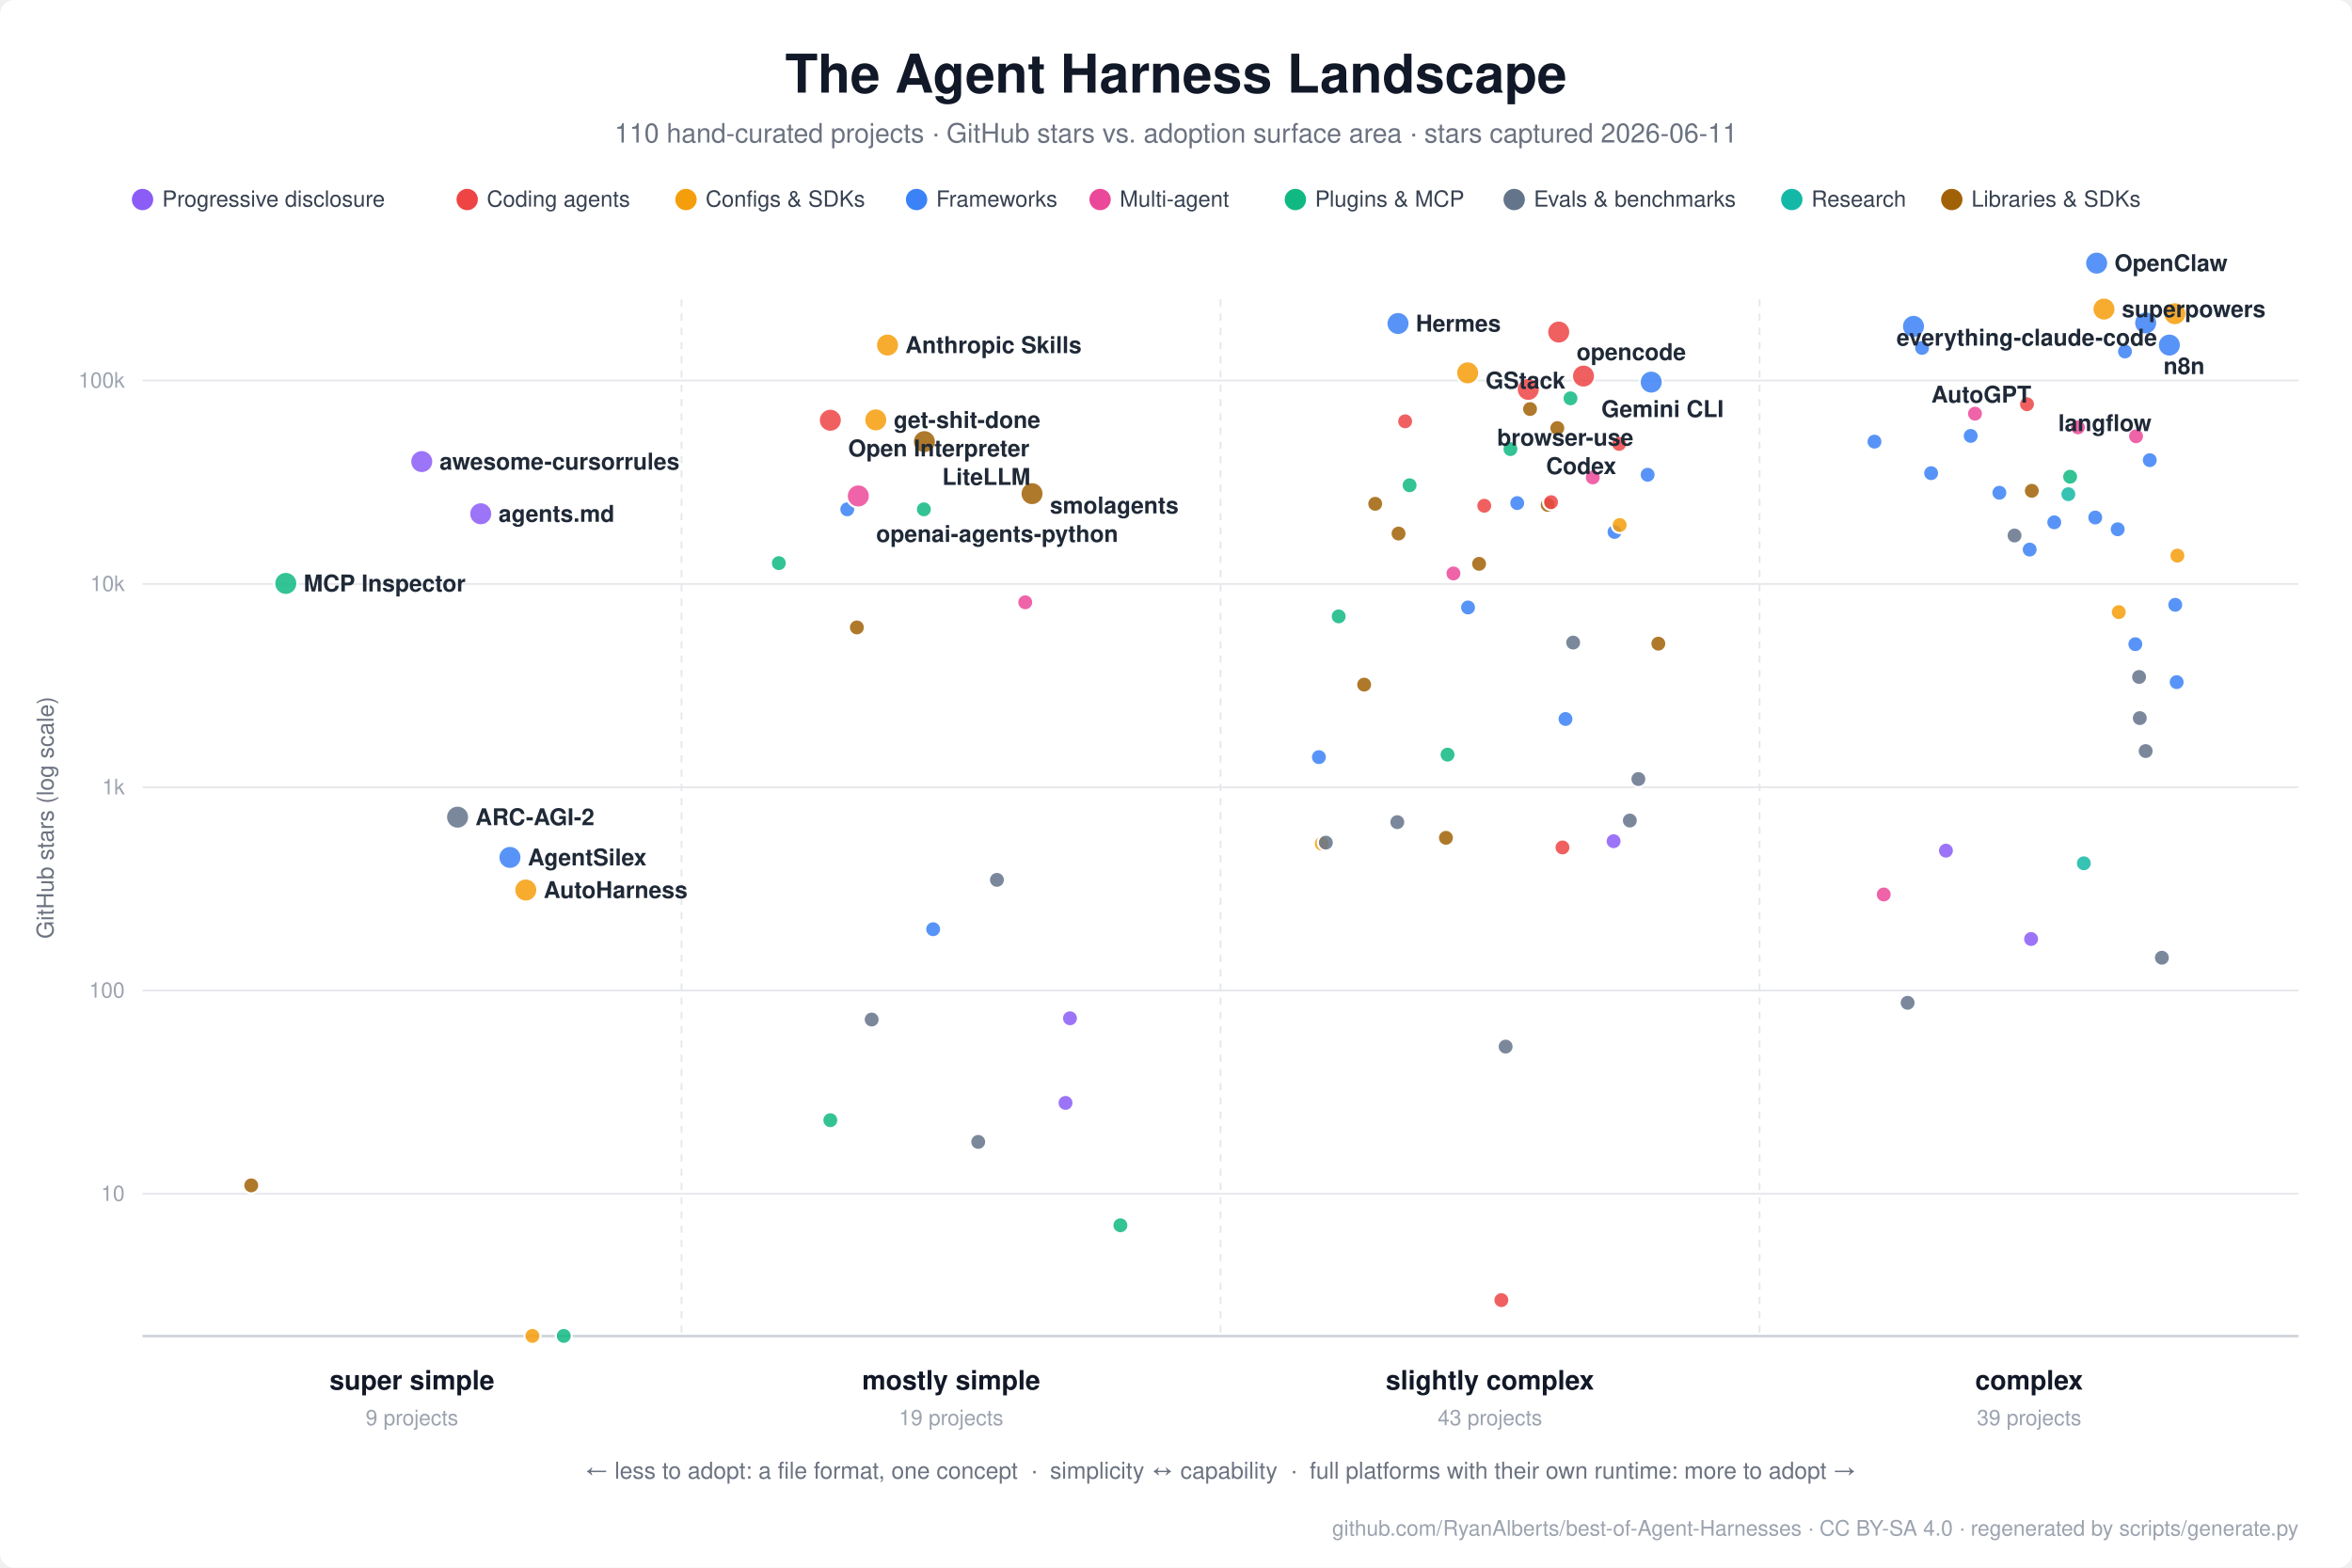
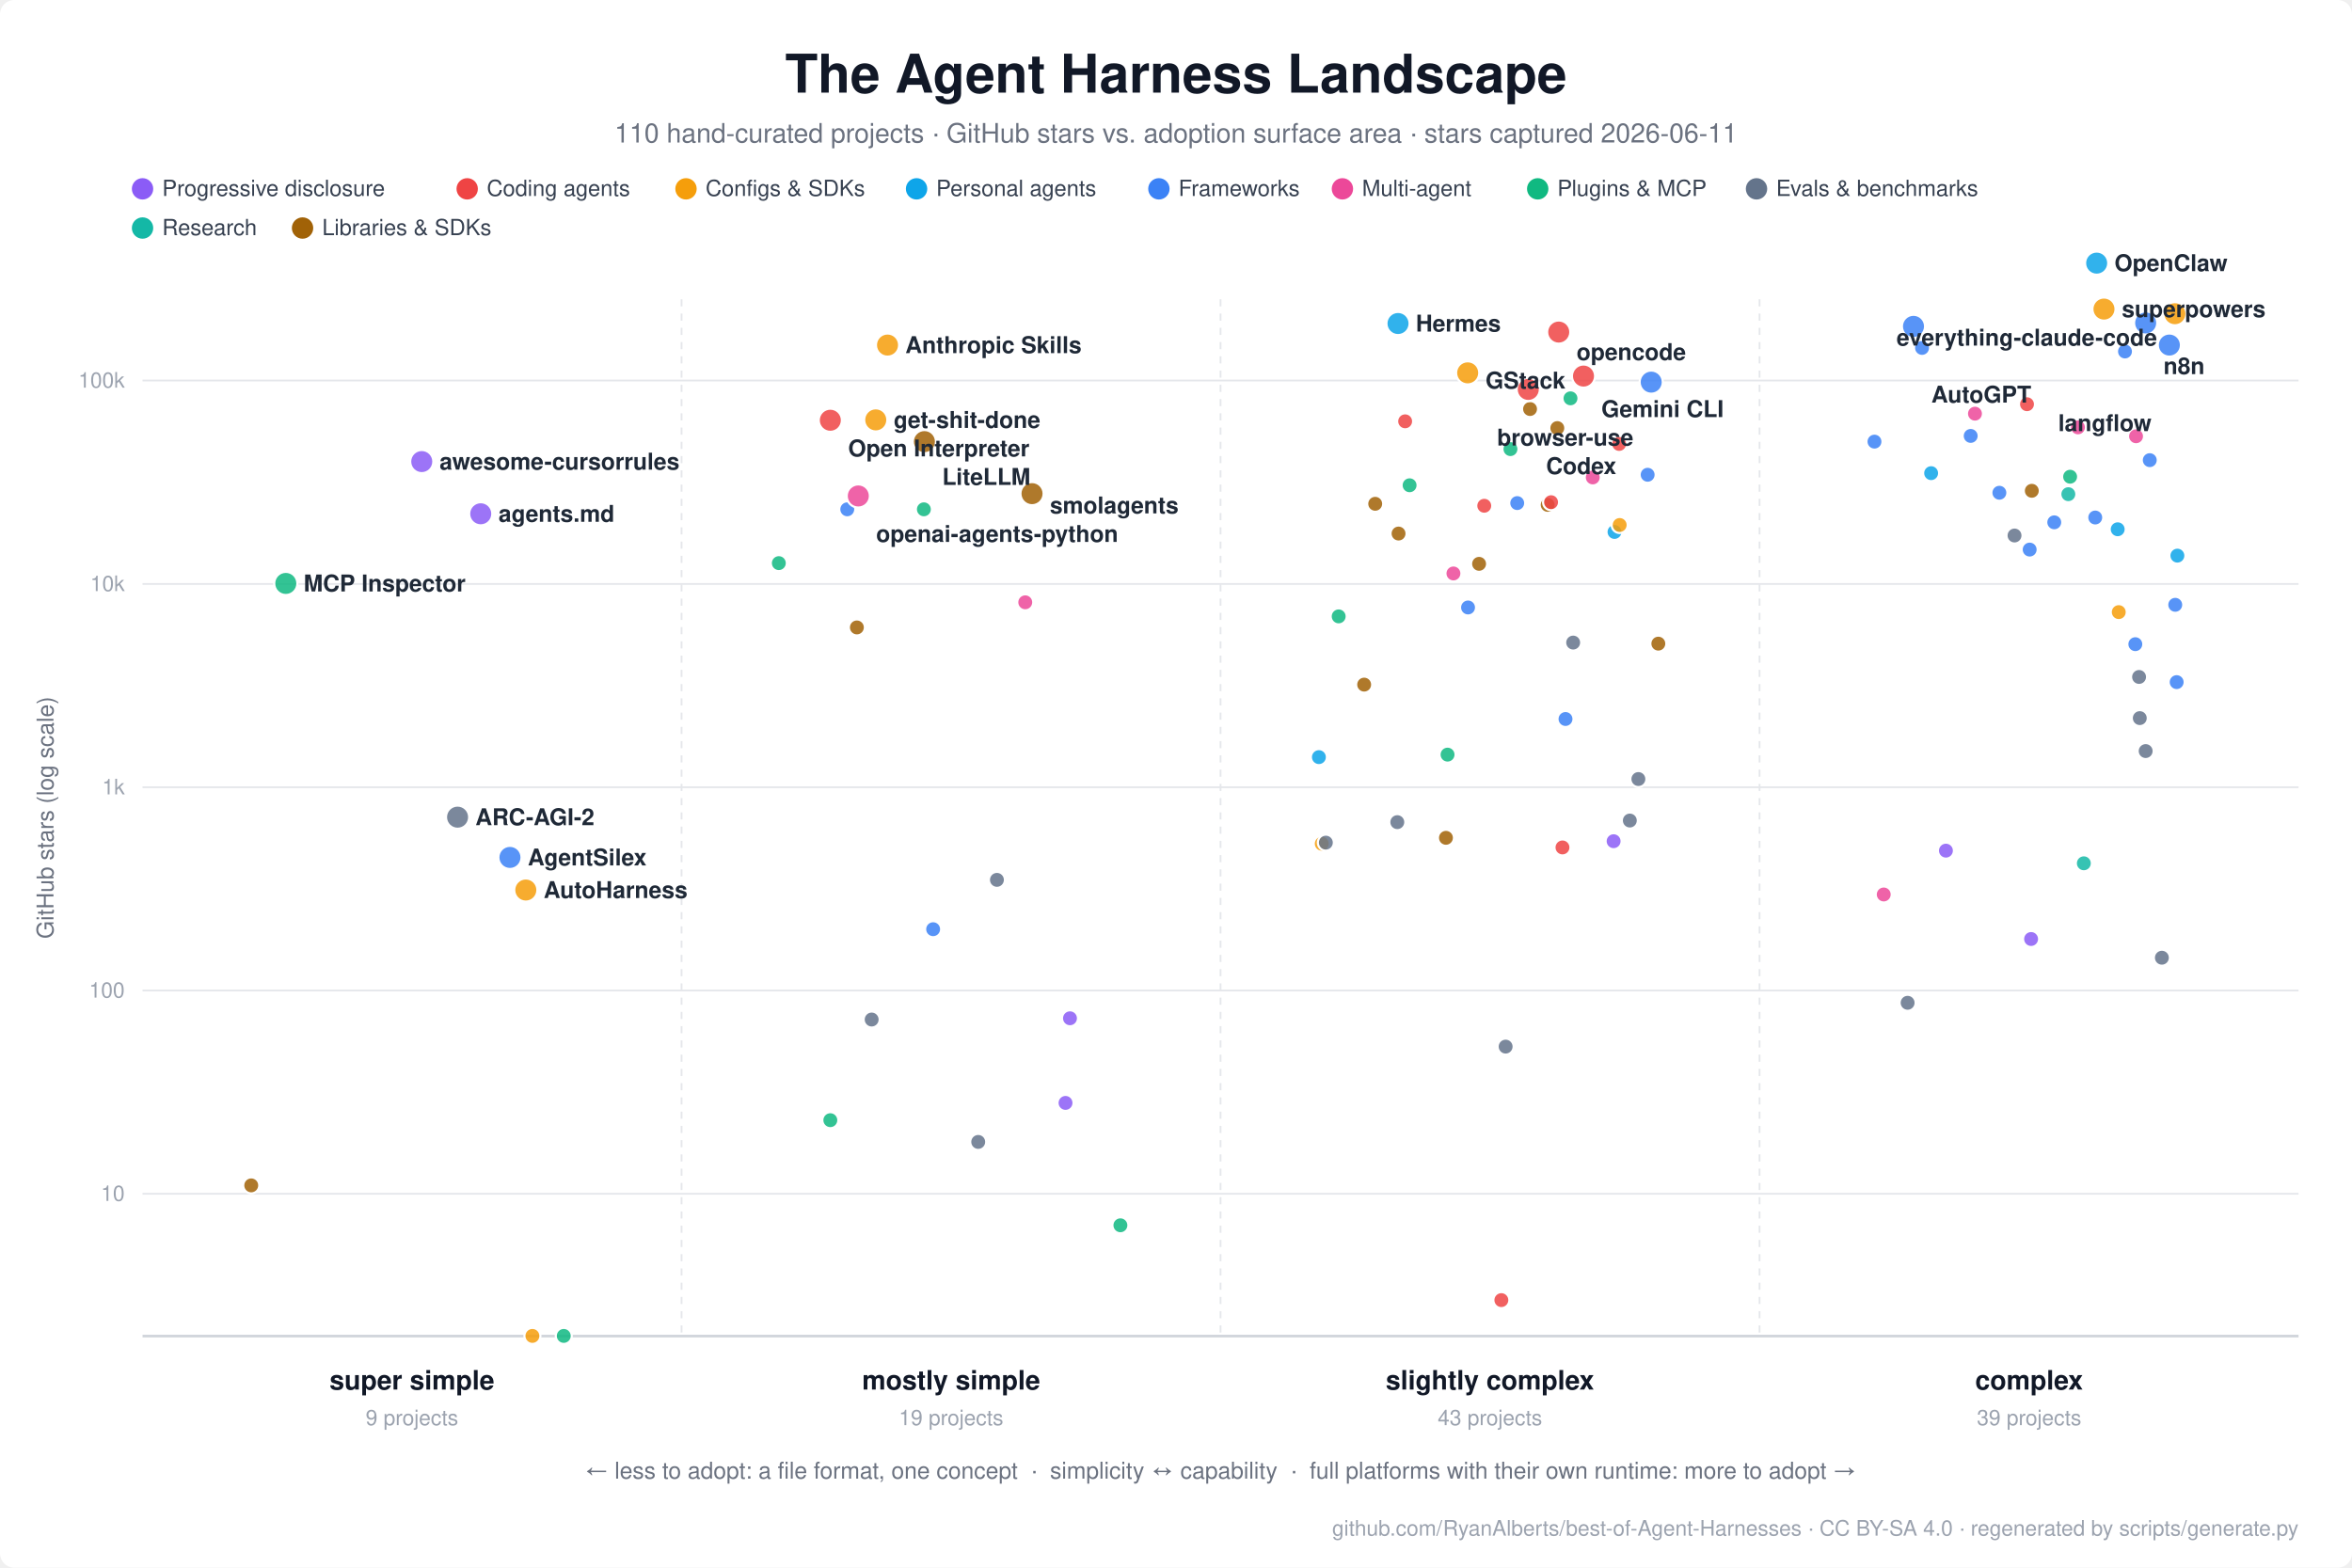
<svg xmlns="http://www.w3.org/2000/svg" viewBox="0 0 1320 880" font-family="-apple-system, 'Segoe UI', Helvetica, Arial, sans-serif">
  <rect width="1320" height="880" fill="#ffffff" rx="8" />
  <text x="660.0" y="52" text-anchor="middle" font-size="30" font-weight="700" fill="#111827">The Agent Harness Landscape</text>
  <text x="660.0" y="80" text-anchor="middle" font-size="15" fill="#6b7280">110 hand-curated projects · GitHub stars vs. adoption surface area · stars captured 2026-06-11</text>
-   <circle cx="80" cy="112" r="6" fill="#8b5cf6" />
-   <text x="91" y="116" font-size="12.5" fill="#374151">Progressive disclosure</text>
-   <circle cx="262.2" cy="112" r="6" fill="#ef4444" />
-   <text x="273.2" y="116" font-size="12.5" fill="#374151">Coding agents</text>
-   <circle cx="385.0" cy="112" r="6" fill="#f59e0b" />
-   <text x="396.0" y="116" font-size="12.5" fill="#374151">Configs &amp; SDKs</text>
-   <circle cx="514.4" cy="112" r="6" fill="#3b82f6" />
-   <text x="525.4" y="116" font-size="12.5" fill="#374151">Frameworks</text>
-   <circle cx="617.4" cy="112" r="6" fill="#ec4899" />
-   <text x="628.4" y="116" font-size="12.5" fill="#374151">Multi-agent</text>
-   <circle cx="727.0" cy="112" r="6" fill="#10b981" />
-   <text x="738.0" y="116" font-size="12.5" fill="#374151">Plugins &amp; MCP</text>
-   <circle cx="849.8" cy="112" r="6" fill="#64748b" />
-   <text x="860.8" y="116" font-size="12.5" fill="#374151">Evals &amp; benchmarks</text>
-   <circle cx="1005.6" cy="112" r="6" fill="#14b8a6" />
-   <text x="1016.6" y="116" font-size="12.5" fill="#374151">Research</text>
-   <circle cx="1095.4" cy="112" r="6" fill="#a16207" />
-   <text x="1106.4" y="116" font-size="12.5" fill="#374151">Libraries &amp; SDKs</text>
+   <circle cx="80" cy="106" r="6" fill="#8b5cf6" />
+   <text x="91" y="110" font-size="12.5" fill="#374151">Progressive disclosure</text>
+   <circle cx="262.2" cy="106" r="6" fill="#ef4444" />
+   <text x="273.2" y="110" font-size="12.5" fill="#374151">Coding agents</text>
+   <circle cx="385.0" cy="106" r="6" fill="#f59e0b" />
+   <text x="396.0" y="110" font-size="12.5" fill="#374151">Configs &amp; SDKs</text>
+   <circle cx="514.4" cy="106" r="6" fill="#0ea5e9" />
+   <text x="525.4" y="110" font-size="12.5" fill="#374151">Personal agents</text>
+   <circle cx="650.4" cy="106" r="6" fill="#3b82f6" />
+   <text x="661.4" y="110" font-size="12.5" fill="#374151">Frameworks</text>
+   <circle cx="753.4" cy="106" r="6" fill="#ec4899" />
+   <text x="764.4" y="110" font-size="12.5" fill="#374151">Multi-agent</text>
+   <circle cx="863.0" cy="106" r="6" fill="#10b981" />
+   <text x="874.0" y="110" font-size="12.5" fill="#374151">Plugins &amp; MCP</text>
+   <circle cx="985.8" cy="106" r="6" fill="#64748b" />
+   <text x="996.8" y="110" font-size="12.5" fill="#374151">Evals &amp; benchmarks</text>
+   <circle cx="80" cy="128" r="6" fill="#14b8a6" />
+   <text x="91" y="132" font-size="12.5" fill="#374151">Research</text>
+   <circle cx="169.8" cy="128" r="6" fill="#a16207" />
+   <text x="180.8" y="132" font-size="12.5" fill="#374151">Libraries &amp; SDKs</text>
  <line x1="80" y1="670.1" x2="1290" y2="670.1" stroke="#e5e7eb" stroke-width="1" />
  <text x="70" y="674.1" text-anchor="end" font-size="12" fill="#9ca3af">10</text>
  <line x1="80" y1="556.0" x2="1290" y2="556.0" stroke="#e5e7eb" stroke-width="1" />
  <text x="70" y="560.0" text-anchor="end" font-size="12" fill="#9ca3af">100</text>
  <line x1="80" y1="441.9" x2="1290" y2="441.9" stroke="#e5e7eb" stroke-width="1" />
  <text x="70" y="445.9" text-anchor="end" font-size="12" fill="#9ca3af">1k</text>
  <line x1="80" y1="327.8" x2="1290" y2="327.8" stroke="#e5e7eb" stroke-width="1" />
  <text x="70" y="331.8" text-anchor="end" font-size="12" fill="#9ca3af">10k</text>
  <line x1="80" y1="213.6" x2="1290" y2="213.6" stroke="#e5e7eb" stroke-width="1" />
  <text x="70" y="217.6" text-anchor="end" font-size="12" fill="#9ca3af">100k</text>
  <text x="30" y="459" font-size="13" fill="#6b7280" transform="rotate(-90 30 459)" text-anchor="middle">GitHub stars (log scale)</text>
  <text x="231.2" y="780" text-anchor="middle" font-size="15" font-weight="600" fill="#111827">super simple</text>
  <text x="231.2" y="800" text-anchor="middle" font-size="12" fill="#9ca3af">9 projects</text>
  <line x1="382.5" y1="168" x2="382.5" y2="750" stroke="#e5e7eb" stroke-width="1" stroke-dasharray="4 4" />
  <text x="533.8" y="780" text-anchor="middle" font-size="15" font-weight="600" fill="#111827">mostly simple</text>
  <text x="533.8" y="800" text-anchor="middle" font-size="12" fill="#9ca3af">19 projects</text>
  <line x1="685.0" y1="168" x2="685.0" y2="750" stroke="#e5e7eb" stroke-width="1" stroke-dasharray="4 4" />
  <text x="836.2" y="780" text-anchor="middle" font-size="15" font-weight="600" fill="#111827">slightly complex</text>
  <text x="836.2" y="800" text-anchor="middle" font-size="12" fill="#9ca3af">43 projects</text>
  <line x1="987.5" y1="168" x2="987.5" y2="750" stroke="#e5e7eb" stroke-width="1" stroke-dasharray="4 4" />
  <text x="1138.8" y="780" text-anchor="middle" font-size="15" font-weight="600" fill="#111827">complex</text>
  <text x="1138.8" y="800" text-anchor="middle" font-size="12" fill="#9ca3af">39 projects</text>
  <line x1="80" y1="750" x2="1290" y2="750" stroke="#d1d5db" stroke-width="1.5" />
  <text x="685.0" y="830" text-anchor="middle" font-size="13" fill="#6b7280">←  less to adopt: a file format, one concept  ·  simplicity ↔ capability  ·  full platforms with their own runtime: more to adopt  →</text>
  <circle cx="316.4" cy="749.9" r="4.5" fill="#10b981" fill-opacity="0.85" stroke="#ffffff" stroke-width="1.2" />
  <circle cx="298.8" cy="749.9" r="4.5" fill="#f59e0b" fill-opacity="0.85" stroke="#ffffff" stroke-width="1.2" />
  <circle cx="842.6" cy="729.8" r="4.5" fill="#ef4444" fill-opacity="0.85" stroke="#ffffff" stroke-width="1.2" />
  <circle cx="628.8" cy="687.8" r="4.5" fill="#10b981" fill-opacity="0.85" stroke="#ffffff" stroke-width="1.2" />
  <circle cx="141.0" cy="665.4" r="4.5" fill="#a16207" fill-opacity="0.85" stroke="#ffffff" stroke-width="1.2" />
  <circle cx="549.0" cy="641.0" r="4.5" fill="#64748b" fill-opacity="0.85" stroke="#ffffff" stroke-width="1.2" />
  <circle cx="466.0" cy="628.8" r="4.5" fill="#10b981" fill-opacity="0.85" stroke="#ffffff" stroke-width="1.2" />
  <circle cx="598.0" cy="619.1" r="4.5" fill="#8b5cf6" fill-opacity="0.85" stroke="#ffffff" stroke-width="1.2" />
  <circle cx="845.0" cy="587.5" r="4.5" fill="#64748b" fill-opacity="0.85" stroke="#ffffff" stroke-width="1.2" />
  <circle cx="489.2" cy="572.3" r="4.5" fill="#64748b" fill-opacity="0.85" stroke="#ffffff" stroke-width="1.2" />
  <circle cx="600.5" cy="571.6" r="4.5" fill="#8b5cf6" fill-opacity="0.85" stroke="#ffffff" stroke-width="1.2" />
  <circle cx="1070.6" cy="562.9" r="4.5" fill="#64748b" fill-opacity="0.85" stroke="#ffffff" stroke-width="1.2" />
  <circle cx="1213.3" cy="537.6" r="4.5" fill="#64748b" fill-opacity="0.85" stroke="#ffffff" stroke-width="1.2" />
  <circle cx="1139.9" cy="527.1" r="4.5" fill="#8b5cf6" fill-opacity="0.85" stroke="#ffffff" stroke-width="1.2" />
  <circle cx="523.7" cy="521.6" r="4.5" fill="#3b82f6" fill-opacity="0.85" stroke="#ffffff" stroke-width="1.2" />
  <circle cx="1057.2" cy="502.1" r="4.5" fill="#ec4899" fill-opacity="0.85" stroke="#ffffff" stroke-width="1.2" />
  <circle cx="295.1" cy="499.6" r="6.5" fill="#f59e0b" fill-opacity="0.85" stroke="#ffffff" stroke-width="1.2" />
  <circle cx="559.5" cy="493.9" r="4.5" fill="#64748b" fill-opacity="0.85" stroke="#ffffff" stroke-width="1.2" />
  <circle cx="1169.5" cy="484.6" r="4.5" fill="#14b8a6" fill-opacity="0.85" stroke="#ffffff" stroke-width="1.2" />
  <circle cx="286.2" cy="481.3" r="6.5" fill="#3b82f6" fill-opacity="0.85" stroke="#ffffff" stroke-width="1.2" />
  <circle cx="1092.1" cy="477.5" r="4.5" fill="#8b5cf6" fill-opacity="0.85" stroke="#ffffff" stroke-width="1.2" />
  <circle cx="876.9" cy="475.7" r="4.5" fill="#ef4444" fill-opacity="0.85" stroke="#ffffff" stroke-width="1.2" />
  <circle cx="741.8" cy="473.6" r="4.5" fill="#f59e0b" fill-opacity="0.85" stroke="#ffffff" stroke-width="1.2" />
  <circle cx="744.1" cy="473.0" r="4.5" fill="#64748b" fill-opacity="0.85" stroke="#ffffff" stroke-width="1.2" />
  <circle cx="905.6" cy="472.2" r="4.5" fill="#8b5cf6" fill-opacity="0.85" stroke="#ffffff" stroke-width="1.2" />
  <circle cx="811.5" cy="470.3" r="4.5" fill="#a16207" fill-opacity="0.85" stroke="#ffffff" stroke-width="1.2" />
  <circle cx="784.2" cy="461.5" r="4.5" fill="#64748b" fill-opacity="0.85" stroke="#ffffff" stroke-width="1.2" />
  <circle cx="914.7" cy="460.6" r="4.5" fill="#64748b" fill-opacity="0.85" stroke="#ffffff" stroke-width="1.2" />
  <circle cx="256.8" cy="458.7" r="6.5" fill="#64748b" fill-opacity="0.85" stroke="#ffffff" stroke-width="1.2" />
  <circle cx="919.5" cy="437.3" r="4.5" fill="#64748b" fill-opacity="0.85" stroke="#ffffff" stroke-width="1.2" />
-   <circle cx="740.2" cy="425.0" r="4.5" fill="#3b82f6" fill-opacity="0.85" stroke="#ffffff" stroke-width="1.2" />
+   <circle cx="740.2" cy="425.0" r="4.5" fill="#0ea5e9" fill-opacity="0.85" stroke="#ffffff" stroke-width="1.2" />
  <circle cx="812.4" cy="423.6" r="4.5" fill="#10b981" fill-opacity="0.85" stroke="#ffffff" stroke-width="1.2" />
  <circle cx="1204.2" cy="421.6" r="4.5" fill="#64748b" fill-opacity="0.85" stroke="#ffffff" stroke-width="1.2" />
  <circle cx="878.6" cy="403.6" r="4.5" fill="#3b82f6" fill-opacity="0.85" stroke="#ffffff" stroke-width="1.2" />
  <circle cx="1200.9" cy="403.1" r="4.5" fill="#64748b" fill-opacity="0.85" stroke="#ffffff" stroke-width="1.2" />
  <circle cx="765.6" cy="384.3" r="4.5" fill="#a16207" fill-opacity="0.85" stroke="#ffffff" stroke-width="1.2" />
  <circle cx="1221.6" cy="382.9" r="4.5" fill="#3b82f6" fill-opacity="0.85" stroke="#ffffff" stroke-width="1.2" />
  <circle cx="1200.5" cy="380.0" r="4.5" fill="#64748b" fill-opacity="0.85" stroke="#ffffff" stroke-width="1.2" />
  <circle cx="1198.4" cy="361.6" r="4.5" fill="#3b82f6" fill-opacity="0.85" stroke="#ffffff" stroke-width="1.2" />
  <circle cx="930.7" cy="361.3" r="4.5" fill="#a16207" fill-opacity="0.85" stroke="#ffffff" stroke-width="1.2" />
  <circle cx="882.9" cy="360.7" r="4.5" fill="#64748b" fill-opacity="0.85" stroke="#ffffff" stroke-width="1.2" />
  <circle cx="480.9" cy="352.2" r="4.5" fill="#a16207" fill-opacity="0.85" stroke="#ffffff" stroke-width="1.2" />
  <circle cx="751.3" cy="346.0" r="4.5" fill="#10b981" fill-opacity="0.85" stroke="#ffffff" stroke-width="1.2" />
  <circle cx="1189.1" cy="343.6" r="4.5" fill="#f59e0b" fill-opacity="0.85" stroke="#ffffff" stroke-width="1.2" />
  <circle cx="823.9" cy="341.0" r="4.5" fill="#3b82f6" fill-opacity="0.85" stroke="#ffffff" stroke-width="1.2" />
  <circle cx="1220.8" cy="339.5" r="4.5" fill="#3b82f6" fill-opacity="0.85" stroke="#ffffff" stroke-width="1.2" />
  <circle cx="575.4" cy="338.1" r="4.5" fill="#ec4899" fill-opacity="0.85" stroke="#ffffff" stroke-width="1.2" />
  <circle cx="160.4" cy="327.5" r="6.5" fill="#10b981" fill-opacity="0.85" stroke="#ffffff" stroke-width="1.2" />
  <circle cx="815.7" cy="321.9" r="4.5" fill="#ec4899" fill-opacity="0.85" stroke="#ffffff" stroke-width="1.2" />
  <circle cx="830.1" cy="316.5" r="4.5" fill="#a16207" fill-opacity="0.85" stroke="#ffffff" stroke-width="1.2" />
  <circle cx="437.1" cy="316.1" r="4.5" fill="#10b981" fill-opacity="0.85" stroke="#ffffff" stroke-width="1.2" />
-   <circle cx="1222.0" cy="311.9" r="4.5" fill="#f59e0b" fill-opacity="0.85" stroke="#ffffff" stroke-width="1.2" />
+   <circle cx="1222.0" cy="311.9" r="4.5" fill="#0ea5e9" fill-opacity="0.85" stroke="#ffffff" stroke-width="1.2" />
  <circle cx="1139.1" cy="308.5" r="4.5" fill="#3b82f6" fill-opacity="0.85" stroke="#ffffff" stroke-width="1.2" />
  <circle cx="1130.6" cy="300.6" r="4.5" fill="#64748b" fill-opacity="0.85" stroke="#ffffff" stroke-width="1.2" />
  <circle cx="784.9" cy="299.5" r="4.5" fill="#a16207" fill-opacity="0.85" stroke="#ffffff" stroke-width="1.2" />
-   <circle cx="906.1" cy="298.6" r="4.5" fill="#3b82f6" fill-opacity="0.85" stroke="#ffffff" stroke-width="1.2" />
-   <circle cx="1188.5" cy="297.1" r="4.5" fill="#3b82f6" fill-opacity="0.85" stroke="#ffffff" stroke-width="1.2" />
+   <circle cx="906.1" cy="298.6" r="4.5" fill="#0ea5e9" fill-opacity="0.85" stroke="#ffffff" stroke-width="1.2" />
+   <circle cx="1188.5" cy="297.1" r="4.5" fill="#0ea5e9" fill-opacity="0.85" stroke="#ffffff" stroke-width="1.2" />
  <circle cx="909.0" cy="294.7" r="4.5" fill="#f59e0b" fill-opacity="0.85" stroke="#ffffff" stroke-width="1.2" />
  <circle cx="1152.9" cy="293.2" r="4.5" fill="#3b82f6" fill-opacity="0.85" stroke="#ffffff" stroke-width="1.2" />
  <circle cx="1175.9" cy="290.5" r="4.5" fill="#3b82f6" fill-opacity="0.85" stroke="#ffffff" stroke-width="1.2" />
  <circle cx="269.8" cy="288.4" r="6.5" fill="#8b5cf6" fill-opacity="0.85" stroke="#ffffff" stroke-width="1.2" />
  <circle cx="475.5" cy="285.9" r="4.5" fill="#3b82f6" fill-opacity="0.85" stroke="#ffffff" stroke-width="1.2" />
  <circle cx="518.5" cy="285.9" r="4.5" fill="#10b981" fill-opacity="0.85" stroke="#ffffff" stroke-width="1.2" />
  <circle cx="833.0" cy="283.9" r="4.5" fill="#ef4444" fill-opacity="0.85" stroke="#ffffff" stroke-width="1.2" />
  <circle cx="868.6" cy="283.4" r="4.5" fill="#a16207" fill-opacity="0.85" stroke="#ffffff" stroke-width="1.2" />
  <circle cx="771.8" cy="282.8" r="4.5" fill="#a16207" fill-opacity="0.85" stroke="#ffffff" stroke-width="1.2" />
  <circle cx="851.5" cy="282.4" r="4.5" fill="#3b82f6" fill-opacity="0.85" stroke="#ffffff" stroke-width="1.2" />
  <circle cx="870.5" cy="281.9" r="4.5" fill="#ef4444" fill-opacity="0.85" stroke="#ffffff" stroke-width="1.2" />
  <circle cx="481.7" cy="278.4" r="6.5" fill="#ec4899" fill-opacity="0.85" stroke="#ffffff" stroke-width="1.2" />
  <circle cx="1160.8" cy="277.4" r="4.5" fill="#14b8a6" fill-opacity="0.85" stroke="#ffffff" stroke-width="1.2" />
  <circle cx="579.2" cy="277.1" r="6.5" fill="#a16207" fill-opacity="0.85" stroke="#ffffff" stroke-width="1.2" />
  <circle cx="1122.1" cy="276.6" r="4.5" fill="#3b82f6" fill-opacity="0.85" stroke="#ffffff" stroke-width="1.2" />
  <circle cx="1140.3" cy="275.5" r="4.5" fill="#a16207" fill-opacity="0.85" stroke="#ffffff" stroke-width="1.2" />
  <circle cx="791.1" cy="272.4" r="4.5" fill="#10b981" fill-opacity="0.85" stroke="#ffffff" stroke-width="1.2" />
  <circle cx="893.9" cy="268.0" r="4.5" fill="#ec4899" fill-opacity="0.85" stroke="#ffffff" stroke-width="1.2" />
  <circle cx="1161.8" cy="267.6" r="4.5" fill="#10b981" fill-opacity="0.85" stroke="#ffffff" stroke-width="1.2" />
  <circle cx="924.7" cy="266.5" r="4.5" fill="#3b82f6" fill-opacity="0.85" stroke="#ffffff" stroke-width="1.2" />
-   <circle cx="1083.8" cy="265.6" r="4.5" fill="#3b82f6" fill-opacity="0.85" stroke="#ffffff" stroke-width="1.2" />
+   <circle cx="1083.8" cy="265.6" r="4.5" fill="#0ea5e9" fill-opacity="0.85" stroke="#ffffff" stroke-width="1.2" />
  <circle cx="236.7" cy="259.1" r="6.5" fill="#8b5cf6" fill-opacity="0.85" stroke="#ffffff" stroke-width="1.2" />
  <circle cx="1206.5" cy="258.3" r="4.5" fill="#3b82f6" fill-opacity="0.85" stroke="#ffffff" stroke-width="1.2" />
  <circle cx="847.7" cy="252.1" r="4.5" fill="#10b981" fill-opacity="0.85" stroke="#ffffff" stroke-width="1.2" />
  <circle cx="908.7" cy="249.2" r="4.5" fill="#ef4444" fill-opacity="0.85" stroke="#ffffff" stroke-width="1.2" />
  <circle cx="518.8" cy="247.9" r="6.5" fill="#a16207" fill-opacity="0.85" stroke="#ffffff" stroke-width="1.2" />
  <circle cx="1052.0" cy="247.9" r="4.5" fill="#3b82f6" fill-opacity="0.85" stroke="#ffffff" stroke-width="1.2" />
  <circle cx="1198.8" cy="244.9" r="4.5" fill="#ec4899" fill-opacity="0.85" stroke="#ffffff" stroke-width="1.2" />
  <circle cx="1106.0" cy="244.7" r="4.5" fill="#3b82f6" fill-opacity="0.85" stroke="#ffffff" stroke-width="1.2" />
  <circle cx="874.0" cy="240.3" r="4.5" fill="#a16207" fill-opacity="0.85" stroke="#ffffff" stroke-width="1.2" />
  <circle cx="1166.2" cy="239.9" r="4.5" fill="#ec4899" fill-opacity="0.85" stroke="#ffffff" stroke-width="1.2" />
  <circle cx="788.6" cy="236.5" r="4.5" fill="#ef4444" fill-opacity="0.85" stroke="#ffffff" stroke-width="1.2" />
  <circle cx="466.0" cy="235.9" r="6.5" fill="#ef4444" fill-opacity="0.85" stroke="#ffffff" stroke-width="1.2" />
  <circle cx="491.5" cy="235.7" r="6.5" fill="#f59e0b" fill-opacity="0.85" stroke="#ffffff" stroke-width="1.2" />
  <circle cx="1108.4" cy="232.2" r="4.5" fill="#ec4899" fill-opacity="0.85" stroke="#ffffff" stroke-width="1.2" />
  <circle cx="858.7" cy="229.6" r="4.5" fill="#a16207" fill-opacity="0.85" stroke="#ffffff" stroke-width="1.2" />
  <circle cx="1137.6" cy="226.9" r="4.5" fill="#ef4444" fill-opacity="0.85" stroke="#ffffff" stroke-width="1.2" />
  <circle cx="881.4" cy="223.6" r="4.5" fill="#10b981" fill-opacity="0.85" stroke="#ffffff" stroke-width="1.2" />
  <circle cx="857.7" cy="218.6" r="6.5" fill="#ef4444" fill-opacity="0.85" stroke="#ffffff" stroke-width="1.2" />
  <circle cx="926.7" cy="214.5" r="6.5" fill="#3b82f6" fill-opacity="0.85" stroke="#ffffff" stroke-width="1.2" />
  <circle cx="888.7" cy="211.1" r="6.5" fill="#ef4444" fill-opacity="0.85" stroke="#ffffff" stroke-width="1.2" />
  <circle cx="823.7" cy="209.3" r="6.5" fill="#f59e0b" fill-opacity="0.85" stroke="#ffffff" stroke-width="1.2" />
  <circle cx="1192.6" cy="197.3" r="4.5" fill="#3b82f6" fill-opacity="0.85" stroke="#ffffff" stroke-width="1.2" />
  <circle cx="1078.7" cy="195.3" r="4.5" fill="#3b82f6" fill-opacity="0.85" stroke="#ffffff" stroke-width="1.2" />
  <circle cx="498.1" cy="193.7" r="6.5" fill="#f59e0b" fill-opacity="0.85" stroke="#ffffff" stroke-width="1.2" />
  <circle cx="1217.5" cy="193.7" r="6.5" fill="#3b82f6" fill-opacity="0.85" stroke="#ffffff" stroke-width="1.2" />
  <circle cx="874.8" cy="186.4" r="6.5" fill="#ef4444" fill-opacity="0.85" stroke="#ffffff" stroke-width="1.2" />
  <circle cx="1073.9" cy="183.2" r="6.5" fill="#3b82f6" fill-opacity="0.85" stroke="#ffffff" stroke-width="1.2" />
-   <circle cx="784.6" cy="181.6" r="6.5" fill="#3b82f6" fill-opacity="0.85" stroke="#ffffff" stroke-width="1.2" />
+   <circle cx="784.6" cy="181.6" r="6.5" fill="#0ea5e9" fill-opacity="0.85" stroke="#ffffff" stroke-width="1.2" />
  <circle cx="1204.2" cy="181.3" r="6.5" fill="#3b82f6" fill-opacity="0.85" stroke="#ffffff" stroke-width="1.2" />
  <circle cx="1220.6" cy="176.1" r="6.5" fill="#f59e0b" fill-opacity="0.85" stroke="#ffffff" stroke-width="1.2" />
  <circle cx="1180.8" cy="173.5" r="6.5" fill="#f59e0b" fill-opacity="0.85" stroke="#ffffff" stroke-width="1.2" />
-   <circle cx="1176.7" cy="147.7" r="6.5" fill="#3b82f6" fill-opacity="0.85" stroke="#ffffff" stroke-width="1.2" />
+   <circle cx="1176.7" cy="147.7" r="6.5" fill="#0ea5e9" fill-opacity="0.85" stroke="#ffffff" stroke-width="1.2" />
  <text x="246.7" y="263.6" text-anchor="start" font-size="13" font-weight="600" fill="#1f2937">awesome-cursorrules</text>
  <text x="279.8" y="292.9" text-anchor="start" font-size="13" font-weight="600" fill="#1f2937">agents.md</text>
  <text x="170.4" y="332.0" text-anchor="start" font-size="13" font-weight="600" fill="#1f2937">MCP Inspector</text>
  <text x="266.8" y="463.2" text-anchor="start" font-size="13" font-weight="600" fill="#1f2937">ARC-AGI-2</text>
  <text x="296.2" y="485.8" text-anchor="start" font-size="13" font-weight="600" fill="#1f2937">AgentSilex</text>
  <text x="305.1" y="504.1" text-anchor="start" font-size="13" font-weight="600" fill="#1f2937">AutoHarness</text>
  <text x="508.1" y="198.2" text-anchor="start" font-size="13" font-weight="600" fill="#1f2937">Anthropic Skills</text>
  <text x="501.5" y="240.2" text-anchor="start" font-size="13" font-weight="600" fill="#1f2937">get-shit-done</text>
  <text x="476.0" y="256.2" text-anchor="start" font-size="13" font-weight="600" fill="#1f2937">Open Interpreter</text>
  <text x="528.8" y="272.2" text-anchor="start" font-size="13" font-weight="600" fill="#1f2937">LiteLLM</text>
  <text x="589.2" y="288.2" text-anchor="start" font-size="13" font-weight="600" fill="#1f2937">smolagents</text>
  <text x="491.7" y="304.2" text-anchor="start" font-size="13" font-weight="600" fill="#1f2937">openai-agents-python</text>
  <text x="794.6" y="186.1" text-anchor="start" font-size="13" font-weight="600" fill="#1f2937">Hermes</text>
  <text x="884.8" y="202.1" text-anchor="start" font-size="13" font-weight="600" fill="#1f2937">opencode</text>
  <text x="833.7" y="218.1" text-anchor="start" font-size="13" font-weight="600" fill="#1f2937">GStack</text>
  <text x="898.7" y="234.1" text-anchor="start" font-size="13" font-weight="600" fill="#1f2937">Gemini CLI</text>
  <text x="916.7" y="250.1" text-anchor="end" font-size="13" font-weight="600" fill="#1f2937">browser-use</text>
  <text x="867.7" y="266.1" text-anchor="start" font-size="13" font-weight="600" fill="#1f2937">Codex</text>
  <text x="1186.7" y="152.2" text-anchor="start" font-size="13" font-weight="600" fill="#1f2937">OpenClaw</text>
  <text x="1190.8" y="178.0" text-anchor="start" font-size="13" font-weight="600" fill="#1f2937">superpowers</text>
  <text x="1210.6" y="194.0" text-anchor="end" font-size="13" font-weight="600" fill="#1f2937">everything-claude-code</text>
  <text x="1214.2" y="210.0" text-anchor="start" font-size="13" font-weight="600" fill="#1f2937">n8n</text>
  <text x="1083.9" y="226.0" text-anchor="start" font-size="13" font-weight="600" fill="#1f2937">AutoGPT</text>
  <text x="1207.5" y="242.0" text-anchor="end" font-size="13" font-weight="600" fill="#1f2937">langflow</text>
  <text x="1290" y="862" text-anchor="end" font-size="12" fill="#9ca3af">github.com/RyanAlberts/best-of-Agent-Harnesses · CC BY-SA 4.0 · regenerated by scripts/generate.py</text>
</svg>
